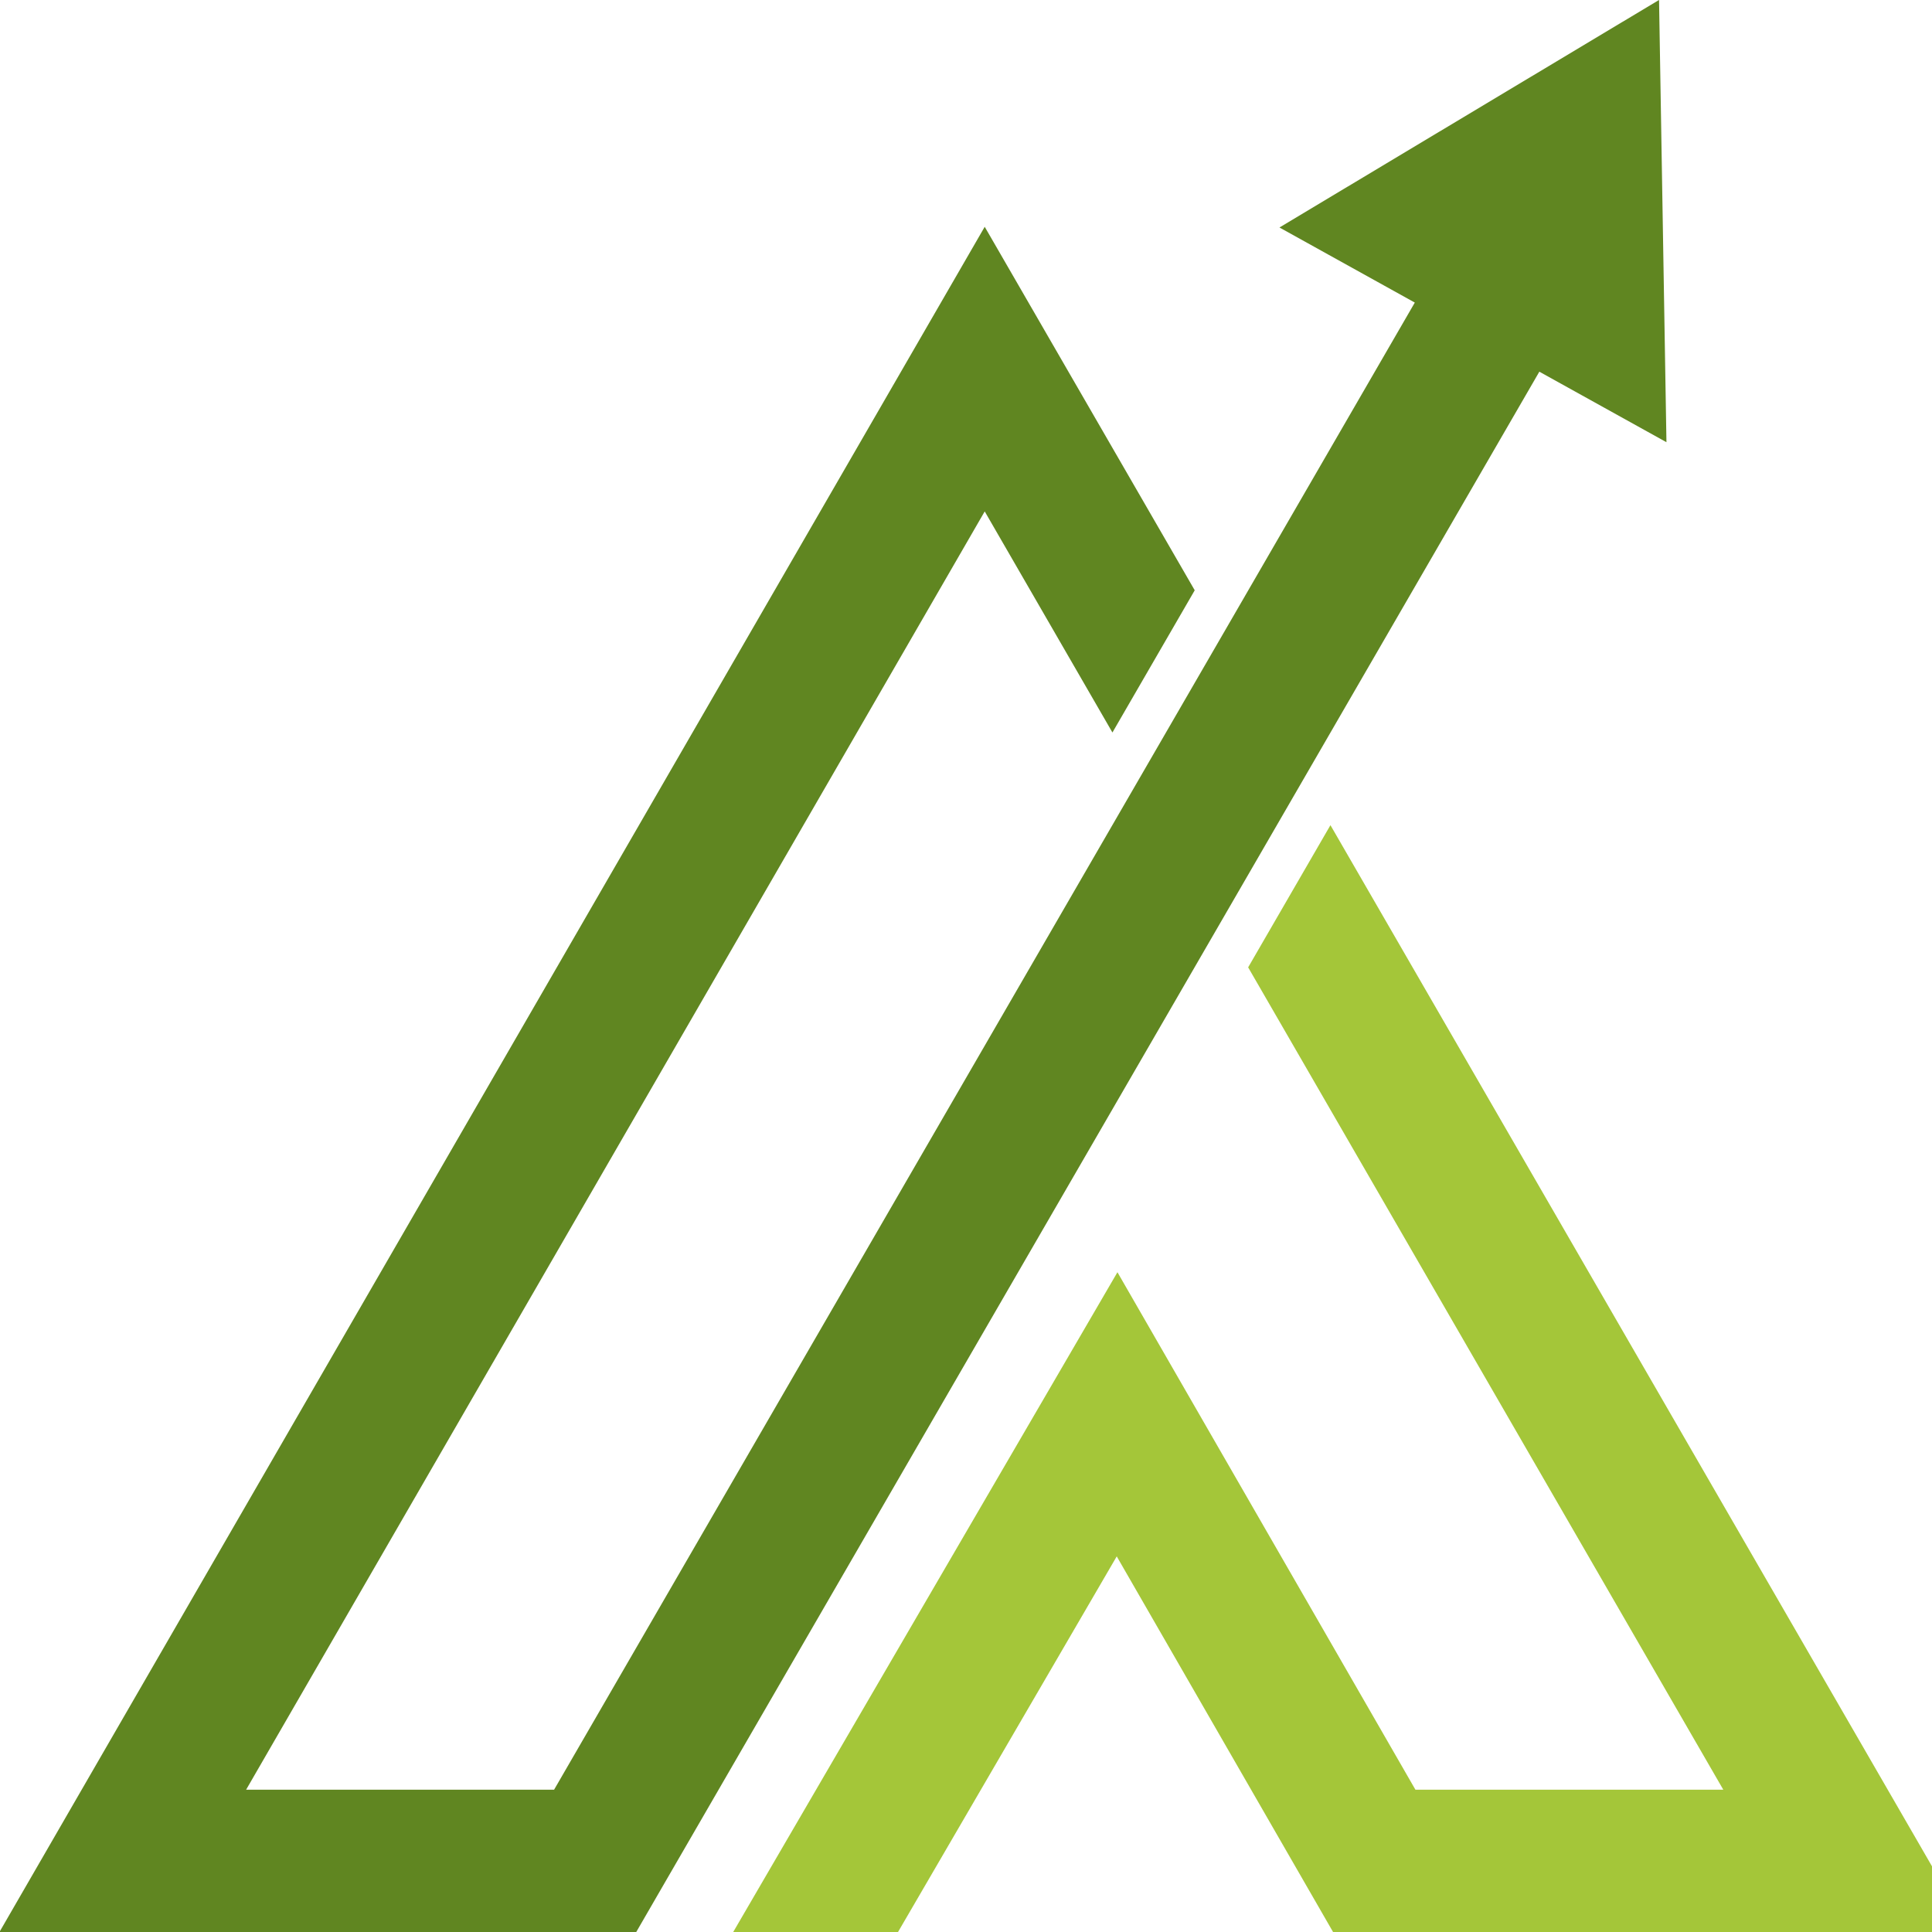
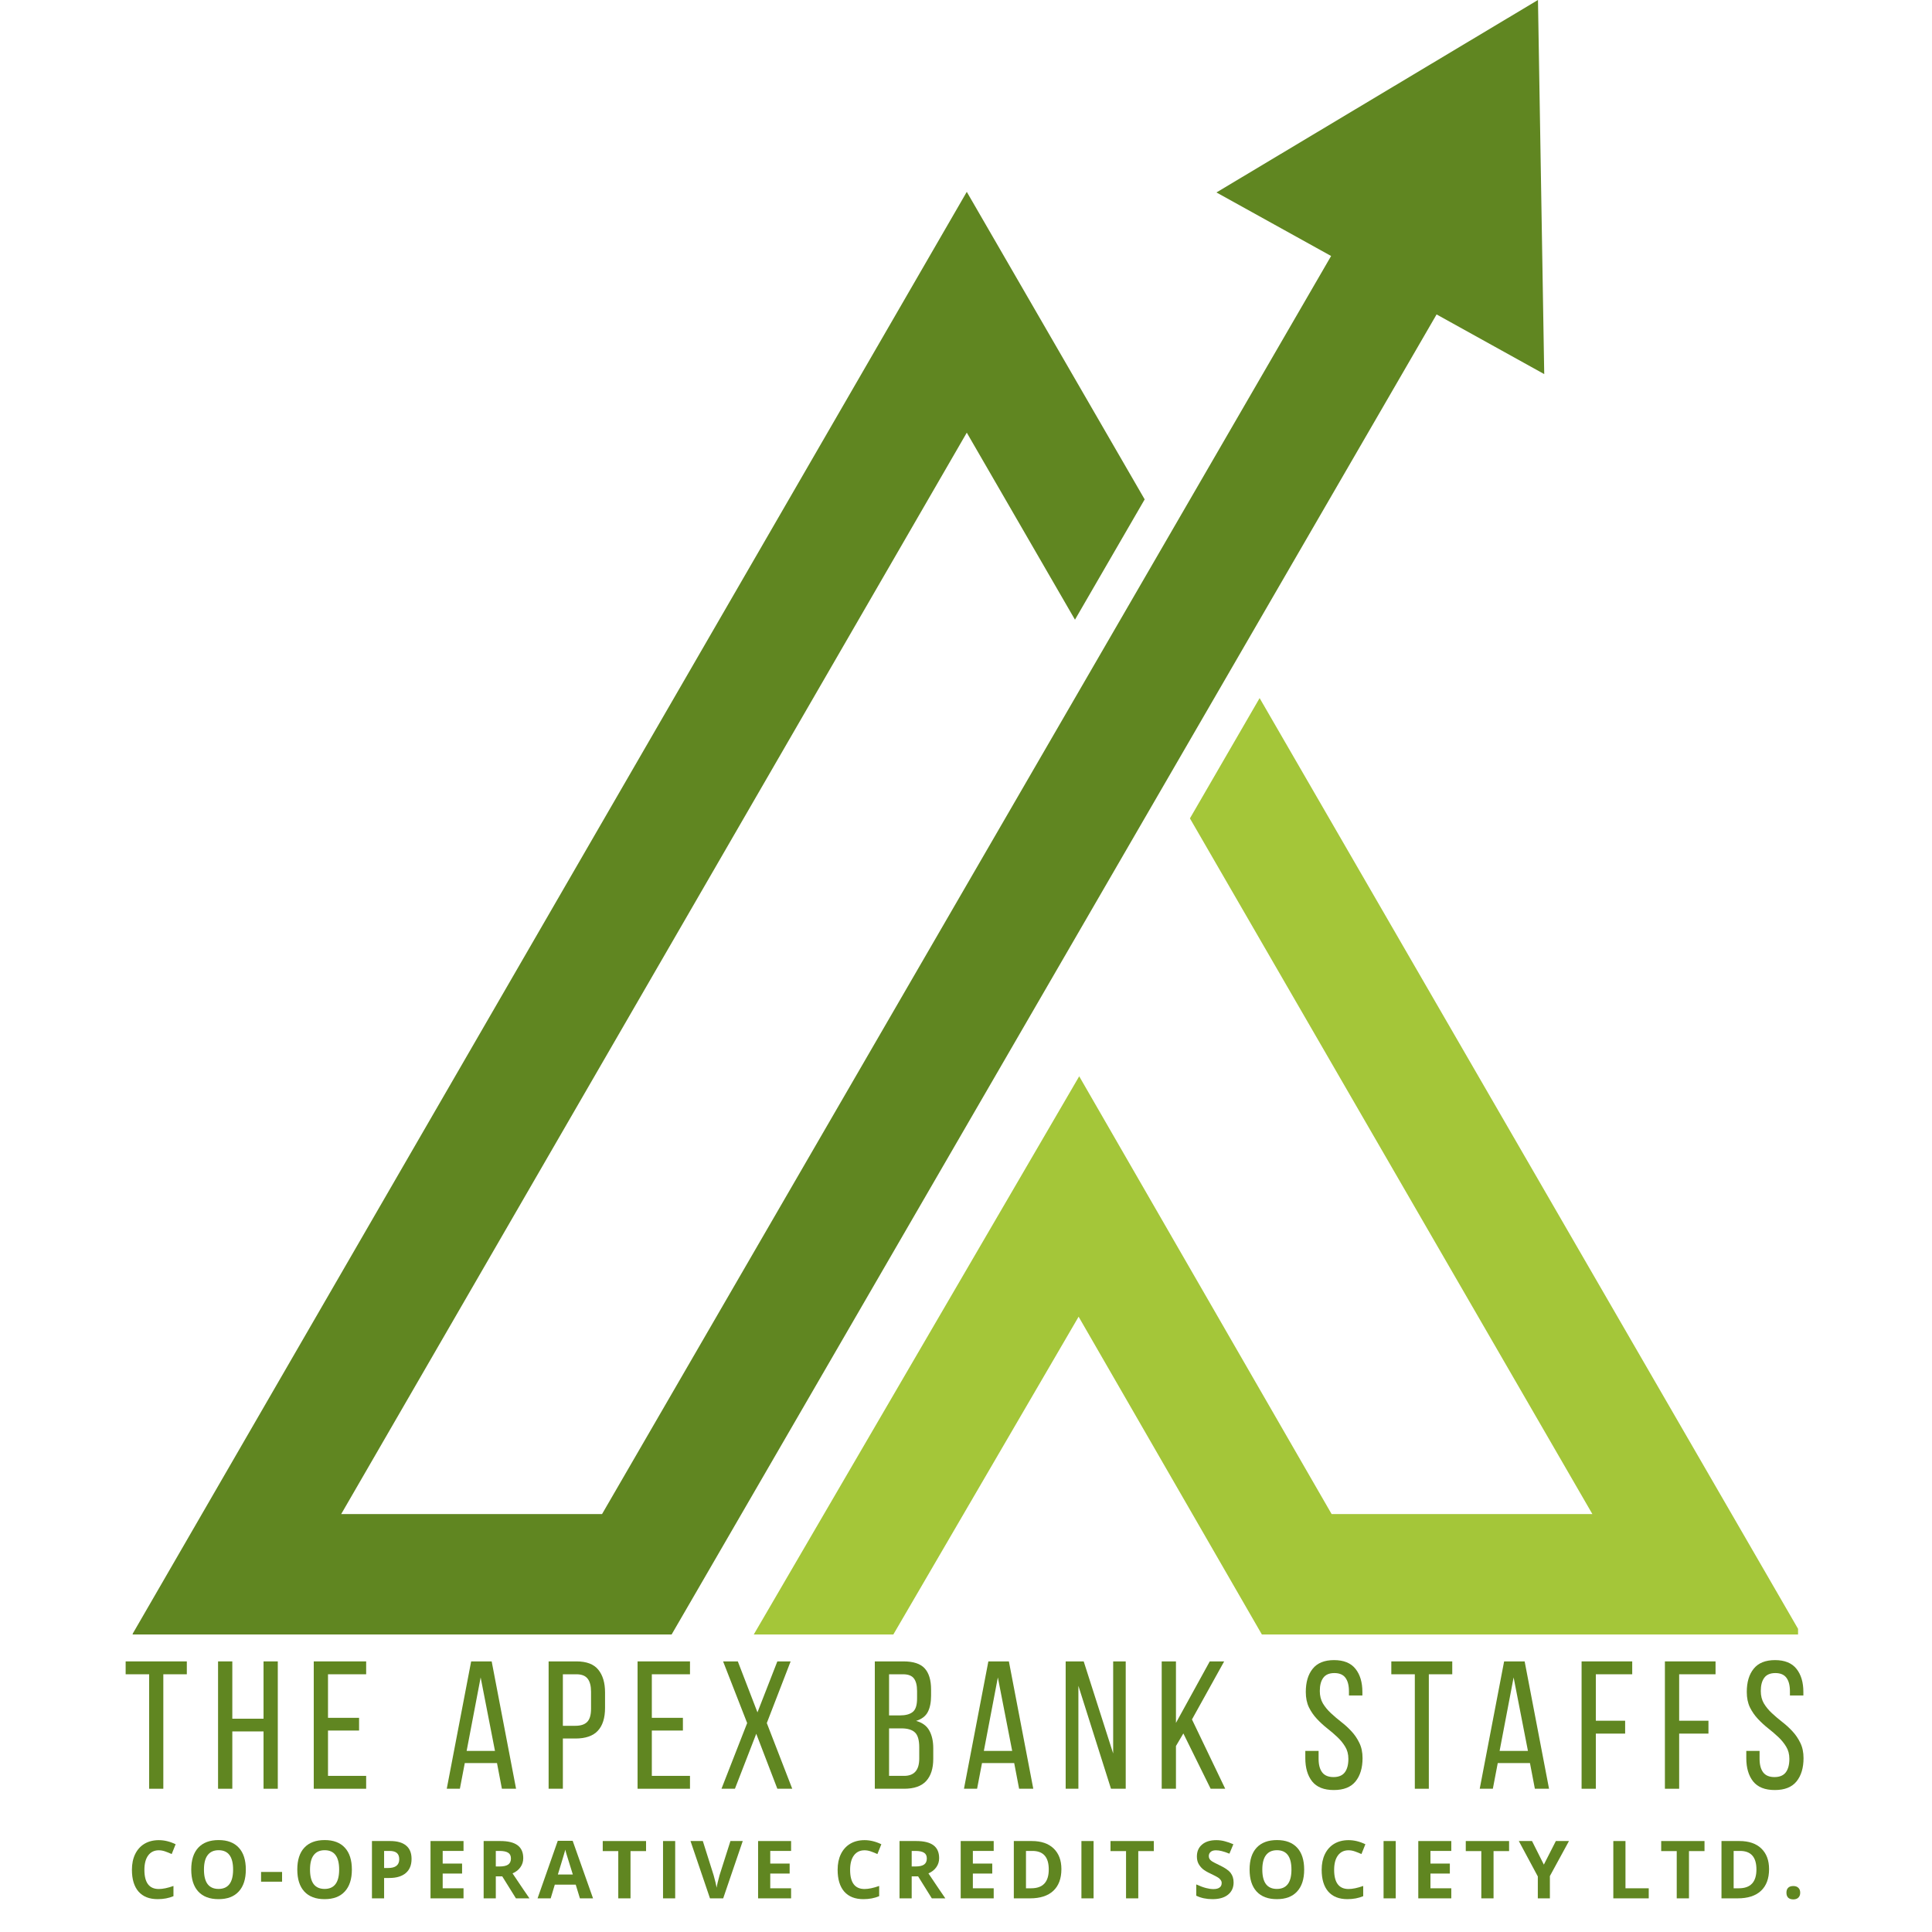
<svg xmlns="http://www.w3.org/2000/svg" width="500" zoomAndPan="magnify" viewBox="0 0 375 375" height="500" preserveAspectRatio="xMidYMid meet" version="1.0">
-   <path fill="#a4c639" d="M 258.238 160.164 L 242.266 187.762 L 334.492 347.383 L 274.734 347.383 L 216.895 246.938 L 142.312 375.008 L 174.301 375.008 L 216.758 302.094 L 258.75 375.008 L 382.371 375.008 L 258.238 160.164 " fill-opacity="1" fill-rule="nonzero" />
-   <path fill="#608621" d="M 323.457 85.832 L 322.02 -0.008 L 248.344 44.156 L 274.613 58.73 L 107.547 347.383 L 47.77 347.383 L 191.133 99.266 L 215.922 142.176 L 231.895 114.574 L 191.133 44.02 L -0.109 375.008 L 123.492 375.008 L 128.695 366.012 L 298.785 72.145 L 323.457 85.832 " fill-opacity="1" fill-rule="nonzero" />
+   <defs>
+     <g />
+     <clipPath id="id1">
+       <path d="M 146 135 L 349.004 135 L 349.004 317.25 L 146 317.25 Z M 146 135 " clip-rule="nonzero" />
+     </clipPath>
+     <clipPath id="id2">
+       <path d="M 25.754 0 L 300 0 L 300 317.25 L 25.754 317.25 Z M 25.754 0 " clip-rule="nonzero" />
+     </clipPath>
+   </defs>
+   <g clip-path="url(#id1)">
+     <path fill="#a4c639" d="M 244.492 135.5 L 230.965 158.848 L 309.082 293.883 L 258.469 293.883 L 209.473 208.91 L 146.305 317.254 L 173.395 317.254 L 209.359 255.57 L 244.93 317.254 L 349.637 317.254 L 244.492 135.5 " fill-opacity="1" fill-rule="nonzero" />
+   </g>
+   <g clip-path="url(#id2)">
+     <path fill="#608621" d="M 299.734 72.613 L 298.52 -0.004 L 236.113 37.355 L 258.367 49.688 L 116.855 293.883 L 66.223 293.883 L 187.652 83.98 L 208.652 120.281 L 222.18 96.93 L 187.652 37.238 L 25.668 317.254 L 130.359 317.254 L 134.77 309.648 L 278.84 61.031 L 299.734 72.613 " fill-opacity="1" fill-rule="nonzero" />
+   </g>
+   <g fill="#608621" fill-opacity="1">
+     <g transform="translate(23.93467, 347.1949)">
+       <g>
+         <path d="M 5.016 0 L 5.016 -22.219 L 0.453 -22.219 L 0.453 -24.719 L 12.328 -24.719 L 12.328 -22.219 L 7.766 -22.219 L 7.766 0 Z M 5.016 0 " />
+       </g>
+     </g>
+   </g>
+   <g fill="#608621" fill-opacity="1">
+     <g transform="translate(40.91944, 347.1949)">
+       <g>
+         <path d="M 4.172 -11.125 L 4.172 0 L 1.406 0 L 1.406 -24.719 L 4.172 -24.719 L 4.172 -13.594 L 10.234 -13.594 L 10.234 -24.719 L 13 -24.719 L 13 0 L 10.234 0 L 10.234 -11.125 Z M 4.172 -11.125 " />
+       </g>
+     </g>
+   </g>
+   <g fill="#608621" fill-opacity="1">
+     <g transform="translate(59.49309, 347.1949)">
+       <g>
+         <path d="M 10.203 -13.766 L 10.203 -11.297 L 4.172 -11.297 L 4.172 -2.5 L 11.578 -2.5 L 11.578 0 L 1.406 0 L 1.406 -24.719 L 11.578 -24.719 L 11.578 -22.219 L 4.172 -22.219 L 4.172 -13.766 Z M 10.203 -13.766 " />
+       </g>
+     </g>
+   </g>
+   <g fill="#608621" fill-opacity="1">
+     <g transform="translate(76.37192, 347.1949)">
+       <g />
+     </g>
+   </g>
+   <g fill="#608621" fill-opacity="1">
+     <g transform="translate(86.01253, 347.1949)">
+       <g>
+         <path d="M 4.203 -4.984 L 3.25 0 L 0.703 0 L 5.438 -24.719 L 9.422 -24.719 L 14.156 0 L 11.406 0 L 10.453 -4.984 Z M 4.562 -7.344 L 10.062 -7.344 L 7.281 -21.609 Z M 4.562 -7.344 " />
+       </g>
+     </g>
+   </g>
+   <g fill="#608621" fill-opacity="1">
+     <g transform="translate(105.0805, 347.1949)">
+       <g>
+         <path d="M 6.812 -24.719 C 8.77 -24.719 10.18 -24.18 11.047 -23.109 C 11.922 -22.035 12.359 -20.562 12.359 -18.688 L 12.359 -15.719 C 12.359 -13.738 11.891 -12.25 10.953 -11.25 C 10.023 -10.25 8.578 -9.75 6.609 -9.75 L 4.172 -9.75 L 4.172 0 L 1.406 0 L 1.406 -24.719 Z M 6.609 -12.219 C 7.641 -12.219 8.398 -12.469 8.891 -12.969 C 9.391 -13.477 9.641 -14.332 9.641 -15.531 L 9.641 -18.828 C 9.641 -19.953 9.422 -20.797 8.984 -21.359 C 8.547 -21.93 7.82 -22.219 6.812 -22.219 L 4.172 -22.219 L 4.172 -12.219 Z M 6.609 -12.219 " />
+       </g>
+     </g>
+   </g>
+   <g fill="#608621" fill-opacity="1">
+     <g transform="translate(122.3477, 347.1949)">
+       <g>
+         <path d="M 10.203 -13.766 L 10.203 -11.297 L 4.172 -11.297 L 4.172 -2.5 L 11.578 -2.5 L 11.578 0 L 1.406 0 L 1.406 -24.719 L 11.578 -24.719 L 11.578 -22.219 L 4.172 -22.219 L 4.172 -13.766 Z M 10.203 -13.766 " />
+       </g>
+     </g>
+   </g>
+   <g fill="#608621" fill-opacity="1">
+     <g transform="translate(139.2266, 347.1949)">
+       <g>
+         <path d="M 7.562 -10.672 L 3.422 0 L 0.812 0 L 5.797 -12.75 L 1.125 -24.719 L 3.984 -24.719 L 7.797 -14.828 L 11.656 -24.719 L 14.234 -24.719 L 9.609 -12.75 L 14.547 0 L 11.656 0 Z M 7.562 -10.672 " />
+       </g>
+     </g>
+   </g>
+   <g fill="#608621" fill-opacity="1">
+     <g transform="translate(158.7535, 347.1949)">
+       <g />
+     </g>
+   </g>
+   <g fill="#608621" fill-opacity="1">
+     <g transform="translate(168.3941, 347.1949)">
+       <g>
+         <path d="M 6.953 -24.719 C 8.891 -24.719 10.27 -24.266 11.094 -23.359 C 11.914 -22.453 12.328 -21.082 12.328 -19.25 L 12.328 -18.078 C 12.328 -16.766 12.113 -15.703 11.688 -14.891 C 11.258 -14.078 10.504 -13.504 9.422 -13.172 C 10.629 -12.836 11.484 -12.211 11.984 -11.297 C 12.492 -10.379 12.75 -9.238 12.75 -7.875 L 12.75 -5.797 C 12.75 -3.93 12.289 -2.5 11.375 -1.5 C 10.457 -0.5 9.031 0 7.094 0 L 1.406 0 L 1.406 -24.719 Z M 6.281 -14.234 C 7.383 -14.234 8.211 -14.457 8.766 -14.906 C 9.328 -15.352 9.609 -16.223 9.609 -17.516 L 9.609 -18.969 C 9.609 -20.07 9.398 -20.891 8.984 -21.422 C 8.578 -21.953 7.879 -22.219 6.891 -22.219 L 4.172 -22.219 L 4.172 -14.234 Z M 7.094 -2.5 C 9.051 -2.5 10.031 -3.617 10.031 -5.859 L 10.031 -8.047 C 10.031 -9.441 9.754 -10.398 9.203 -10.922 C 8.648 -11.453 7.77 -11.719 6.562 -11.719 L 4.172 -11.719 L 4.172 -2.5 Z M 7.094 -2.5 " />
+       </g>
+     </g>
+   </g>
+   <g fill="#608621" fill-opacity="1">
+     <g transform="translate(186.4029, 347.1949)">
+       <g>
+         <path d="M 4.203 -4.984 L 3.25 0 L 0.703 0 L 5.438 -24.719 L 9.422 -24.719 L 14.156 0 L 11.406 0 L 10.453 -4.984 Z M 4.562 -7.344 L 10.062 -7.344 L 7.281 -21.609 Z M 4.562 -7.344 " />
+       </g>
+     </g>
+   </g>
+   <g fill="#608621" fill-opacity="1">
+     <g transform="translate(205.4708, 347.1949)">
+       <g>
+         <path d="M 3.844 0 L 1.375 0 L 1.375 -24.719 L 4.875 -24.719 L 10.594 -6.844 L 10.594 -24.719 L 13.031 -24.719 L 13.031 0 L 10.172 0 L 3.844 -19.984 Z M 3.844 0 " />
+       </g>
+     </g>
+   </g>
+   <g fill="#608621" fill-opacity="1">
+     <g transform="translate(224.0798, 347.1949)">
+       <g>
+         <path d="M 5.609 -10.734 L 4.172 -8.297 L 4.172 0 L 1.406 0 L 1.406 -24.719 L 4.172 -24.719 L 4.172 -12.781 L 10.734 -24.719 L 13.531 -24.719 L 7.281 -13.453 L 13.734 0 L 10.906 0 Z M 5.609 -10.734 " />
+       </g>
+     </g>
+   </g>
+   <g fill="#608621" fill-opacity="1">
+     <g transform="translate(242.6887, 347.1949)">
+       <g />
+     </g>
+   </g>
+   <g fill="#608621" fill-opacity="1">
+     <g transform="translate(252.3294, 347.1949)">
+       <g>
+         <path d="M 6.609 -24.969 C 8.484 -24.969 9.867 -24.406 10.766 -23.281 C 11.66 -22.164 12.109 -20.664 12.109 -18.781 L 12.109 -18.109 L 9.5 -18.109 L 9.5 -18.922 C 9.5 -20.055 9.273 -20.926 8.828 -21.531 C 8.379 -22.145 7.66 -22.453 6.672 -22.453 C 5.68 -22.453 4.961 -22.145 4.516 -21.531 C 4.066 -20.926 3.844 -20.07 3.844 -18.969 C 3.844 -18.039 4.047 -17.234 4.453 -16.547 C 4.867 -15.867 5.383 -15.242 6 -14.672 C 6.613 -14.098 7.281 -13.531 8 -12.969 C 8.719 -12.414 9.379 -11.812 9.984 -11.156 C 10.598 -10.5 11.109 -9.75 11.516 -8.906 C 11.93 -8.07 12.141 -7.082 12.141 -5.938 C 12.141 -4.051 11.688 -2.547 10.781 -1.422 C 9.875 -0.305 8.469 0.25 6.562 0.25 C 4.656 0.25 3.254 -0.305 2.359 -1.422 C 1.473 -2.547 1.031 -4.051 1.031 -5.938 L 1.031 -7.344 L 3.609 -7.344 L 3.609 -5.797 C 3.609 -4.66 3.844 -3.785 4.312 -3.172 C 4.781 -2.566 5.508 -2.266 6.5 -2.266 C 7.488 -2.266 8.219 -2.566 8.688 -3.172 C 9.156 -3.785 9.391 -4.66 9.391 -5.797 C 9.391 -6.711 9.18 -7.504 8.766 -8.172 C 8.359 -8.848 7.848 -9.473 7.234 -10.047 C 6.629 -10.617 5.973 -11.18 5.266 -11.734 C 4.555 -12.297 3.895 -12.906 3.281 -13.562 C 2.664 -14.219 2.148 -14.961 1.734 -15.797 C 1.328 -16.641 1.125 -17.633 1.125 -18.781 C 1.125 -20.688 1.57 -22.191 2.469 -23.297 C 3.363 -24.41 4.742 -24.969 6.609 -24.969 Z M 6.609 -24.969 " />
+       </g>
+     </g>
+   </g>
+   <g fill="#608621" fill-opacity="1">
+     <g transform="translate(269.6319, 347.1949)">
+       <g>
+         <path d="M 4.984 0 L 4.984 -22.219 L 0.422 -22.219 L 0.422 -24.719 L 12.25 -24.719 L 12.25 -22.219 L 7.703 -22.219 L 7.703 0 Z M 4.984 0 " />
+       </g>
+     </g>
+   </g>
+   <g fill="#608621" fill-opacity="1">
+     <g transform="translate(286.5107, 347.1949)">
+       <g>
+         <path d="M 4.203 -4.984 L 3.25 0 L 0.703 0 L 5.438 -24.719 L 9.422 -24.719 L 14.156 0 L 11.406 0 L 10.453 -4.984 Z M 4.562 -7.344 L 10.062 -7.344 L 7.281 -21.609 Z M 4.562 -7.344 " />
+       </g>
+     </g>
+   </g>
+   <g fill="#608621" fill-opacity="1">
+     <g transform="translate(305.5787, 347.1949)">
+       <g>
+         <path d="M 9.859 -13.203 L 9.859 -10.703 L 4.172 -10.703 L 4.172 0 L 1.406 0 L 1.406 -24.719 L 11.234 -24.719 L 11.234 -22.219 L 4.172 -22.219 L 4.172 -13.203 Z M 9.859 -13.203 " />
+       </g>
+     </g>
+   </g>
+   <g fill="#608621" fill-opacity="1">
+     <g transform="translate(321.7514, 347.1949)">
+       <g>
+         <path d="M 9.859 -13.203 L 9.859 -10.703 L 4.172 -10.703 L 4.172 0 L 1.406 0 L 1.406 -24.719 L 11.234 -24.719 L 11.234 -22.219 L 4.172 -22.219 L 4.172 -13.203 Z M 9.859 -13.203 " />
+       </g>
+     </g>
+   </g>
+   <g fill="#608621" fill-opacity="1">
+     <g transform="translate(337.924, 347.1949)">
+       <g>
+         <path d="M 6.609 -24.969 C 8.484 -24.969 9.867 -24.406 10.766 -23.281 C 11.66 -22.164 12.109 -20.664 12.109 -18.781 L 12.109 -18.109 L 9.5 -18.109 L 9.5 -18.922 C 9.5 -20.055 9.273 -20.926 8.828 -21.531 C 8.379 -22.145 7.66 -22.453 6.672 -22.453 C 5.68 -22.453 4.961 -22.145 4.516 -21.531 C 4.066 -20.926 3.844 -20.07 3.844 -18.969 C 3.844 -18.039 4.047 -17.234 4.453 -16.547 C 4.867 -15.867 5.383 -15.242 6 -14.672 C 6.613 -14.098 7.281 -13.531 8 -12.969 C 8.719 -12.414 9.379 -11.812 9.984 -11.156 C 10.598 -10.5 11.109 -9.75 11.516 -8.906 C 11.93 -8.07 12.141 -7.082 12.141 -5.938 C 12.141 -4.051 11.688 -2.547 10.781 -1.422 C 9.875 -0.305 8.469 0.25 6.562 0.25 C 4.656 0.25 3.254 -0.305 2.359 -1.422 C 1.473 -2.547 1.031 -4.051 1.031 -5.938 L 1.031 -7.344 L 3.609 -7.344 L 3.609 -5.797 C 3.609 -4.66 3.844 -3.785 4.312 -3.172 C 4.781 -2.566 5.508 -2.266 6.5 -2.266 C 7.488 -2.266 8.219 -2.566 8.688 -3.172 C 9.156 -3.785 9.391 -4.66 9.391 -5.797 C 9.391 -6.711 9.18 -7.504 8.766 -8.172 C 8.359 -8.848 7.848 -9.473 7.234 -10.047 C 6.629 -10.617 5.973 -11.18 5.266 -11.734 C 4.555 -12.297 3.895 -12.906 3.281 -13.562 C 2.664 -14.219 2.148 -14.961 1.734 -15.797 C 1.328 -16.641 1.125 -17.633 1.125 -18.781 C 1.125 -20.688 1.57 -22.191 2.469 -23.297 C 3.363 -24.41 4.742 -24.969 6.609 -24.969 Z M 6.609 -24.969 " />
+       </g>
+     </g>
+   </g>
+   <g fill="#608621" fill-opacity="1">
+     <g transform="translate(24.69987, 368.4685)">
+       <g>
+         <path d="M 6.125 -9.328 C 5.238 -9.328 4.551 -8.992 4.062 -8.328 C 3.57 -7.66 3.328 -6.727 3.328 -5.531 C 3.328 -3.051 4.258 -1.812 6.125 -1.812 C 6.906 -1.812 7.852 -2.008 8.969 -2.406 L 8.969 -0.422 C 8.051 -0.035 7.031 0.156 5.906 0.156 C 4.289 0.156 3.051 -0.332 2.188 -1.312 C 1.332 -2.301 0.906 -3.711 0.906 -5.547 C 0.906 -6.703 1.113 -7.711 1.531 -8.578 C 1.957 -9.453 2.562 -10.125 3.344 -10.594 C 4.133 -11.062 5.062 -11.297 6.125 -11.297 C 7.207 -11.297 8.297 -11.031 9.391 -10.5 L 8.625 -8.594 C 8.207 -8.789 7.785 -8.961 7.359 -9.109 C 6.941 -9.254 6.531 -9.328 6.125 -9.328 Z M 6.125 -9.328 " />
+       </g>
+     </g>
+   </g>
+   <g fill="#608621" fill-opacity="1">
+     <g transform="translate(36.21442, 368.4685)">
+       <g>
+         <path d="M 11.5 -5.578 C 11.5 -3.734 11.039 -2.316 10.125 -1.328 C 9.219 -0.336 7.91 0.156 6.203 0.156 C 4.492 0.156 3.18 -0.336 2.266 -1.328 C 1.359 -2.316 0.906 -3.738 0.906 -5.594 C 0.906 -7.445 1.363 -8.863 2.281 -9.844 C 3.195 -10.82 4.508 -11.312 6.219 -11.312 C 7.926 -11.312 9.234 -10.816 10.141 -9.828 C 11.047 -8.848 11.5 -7.43 11.5 -5.578 Z M 3.375 -5.578 C 3.375 -4.336 3.609 -3.398 4.078 -2.766 C 4.555 -2.141 5.266 -1.828 6.203 -1.828 C 8.086 -1.828 9.031 -3.078 9.031 -5.578 C 9.031 -8.086 8.094 -9.344 6.219 -9.344 C 5.281 -9.344 4.57 -9.023 4.094 -8.391 C 3.613 -7.766 3.375 -6.828 3.375 -5.578 Z M 3.375 -5.578 " />
+       </g>
+     </g>
+   </g>
+   <g fill="#608621" fill-opacity="1">
+     <g transform="translate(50.20416, 368.4685)">
+       <g>
+         <path d="M 0.469 -3.234 L 0.469 -5.125 L 4.547 -5.125 L 4.547 -3.234 Z M 0.469 -3.234 " />
+       </g>
+     </g>
+   </g>
+   <g fill="#608621" fill-opacity="1">
+     <g transform="translate(56.79874, 368.4685)">
+       <g>
+         <path d="M 11.5 -5.578 C 11.5 -3.734 11.039 -2.316 10.125 -1.328 C 9.219 -0.336 7.91 0.156 6.203 0.156 C 4.492 0.156 3.18 -0.336 2.266 -1.328 C 1.359 -2.316 0.906 -3.738 0.906 -5.594 C 0.906 -7.445 1.363 -8.863 2.281 -9.844 C 3.195 -10.82 4.508 -11.312 6.219 -11.312 C 7.926 -11.312 9.234 -10.816 10.141 -9.828 C 11.047 -8.848 11.5 -7.43 11.5 -5.578 Z M 3.375 -5.578 C 3.375 -4.336 3.609 -3.398 4.078 -2.766 C 4.555 -2.141 5.266 -1.828 6.203 -1.828 C 8.086 -1.828 9.031 -3.078 9.031 -5.578 C 9.031 -8.086 8.094 -9.344 6.219 -9.344 C 5.281 -9.344 4.57 -9.023 4.094 -8.391 C 3.613 -7.766 3.375 -6.828 3.375 -5.578 Z M 3.375 -5.578 " />
+       </g>
+     </g>
+   </g>
+   <g fill="#608621" fill-opacity="1">
+     <g transform="translate(70.78849, 368.4685)">
+       <g>
+         <path d="M 3.766 -5.891 L 4.531 -5.891 C 5.258 -5.891 5.801 -6.031 6.156 -6.312 C 6.52 -6.602 6.703 -7.023 6.703 -7.578 C 6.703 -8.129 6.551 -8.535 6.25 -8.797 C 5.945 -9.066 5.473 -9.203 4.828 -9.203 L 3.766 -9.203 Z M 9.094 -7.656 C 9.094 -6.457 8.719 -5.539 7.969 -4.906 C 7.219 -4.27 6.156 -3.953 4.781 -3.953 L 3.766 -3.953 L 3.766 0 L 1.406 0 L 1.406 -11.125 L 4.953 -11.125 C 6.305 -11.125 7.332 -10.832 8.031 -10.25 C 8.738 -9.676 9.094 -8.812 9.094 -7.656 Z M 9.094 -7.656 " />
+       </g>
+     </g>
+   </g>
+   <g fill="#608621" fill-opacity="1">
+     <g transform="translate(82.15832, 368.4685)">
+       <g>
+         <path d="M 7.812 0 L 1.406 0 L 1.406 -11.125 L 7.812 -11.125 L 7.812 -9.203 L 3.766 -9.203 L 3.766 -6.75 L 7.531 -6.75 L 7.531 -4.812 L 3.766 -4.812 L 3.766 -1.953 L 7.812 -1.953 Z M 7.812 0 " />
+       </g>
+     </g>
+   </g>
+   <g fill="#608621" fill-opacity="1">
+     <g transform="translate(92.46953, 368.4685)">
+       <g>
+         <path d="M 3.766 -6.188 L 4.516 -6.188 C 5.266 -6.188 5.816 -6.312 6.172 -6.562 C 6.523 -6.812 6.703 -7.203 6.703 -7.734 C 6.703 -8.266 6.52 -8.641 6.156 -8.859 C 5.801 -9.086 5.242 -9.203 4.484 -9.203 L 3.766 -9.203 Z M 3.766 -4.266 L 3.766 0 L 1.406 0 L 1.406 -11.125 L 4.641 -11.125 C 6.148 -11.125 7.27 -10.848 8 -10.297 C 8.727 -9.754 9.094 -8.922 9.094 -7.797 C 9.094 -7.141 8.91 -6.555 8.547 -6.047 C 8.191 -5.535 7.68 -5.133 7.016 -4.844 C 8.691 -2.344 9.785 -0.727 10.297 0 L 7.672 0 L 5.016 -4.266 Z M 3.766 -4.266 " />
+       </g>
+     </g>
+   </g>
+   <g fill="#608621" fill-opacity="1">
+     <g transform="translate(104.342, 368.4685)">
+       <g>
+         <path d="M 8.219 0 L 7.406 -2.656 L 3.344 -2.656 L 2.547 0 L 0 0 L 3.922 -11.172 L 6.812 -11.172 L 10.766 0 Z M 6.844 -4.625 C 6.094 -7.031 5.672 -8.391 5.578 -8.703 C 5.484 -9.016 5.422 -9.266 5.391 -9.453 C 5.211 -8.797 4.727 -7.188 3.938 -4.625 Z M 6.844 -4.625 " />
+       </g>
+     </g>
+   </g>
+   <g fill="#608621" fill-opacity="1">
+     <g transform="translate(116.6791, 368.4685)">
+       <g>
+         <path d="M 5.703 0 L 3.328 0 L 3.328 -9.172 L 0.312 -9.172 L 0.312 -11.125 L 8.719 -11.125 L 8.719 -9.172 L 5.703 -9.172 Z M 5.703 0 " />
+       </g>
+     </g>
+   </g>
+   <g fill="#608621" fill-opacity="1">
+     <g transform="translate(127.2873, 368.4685)">
+       <g>
+         <path d="M 1.406 0 L 1.406 -11.125 L 3.766 -11.125 L 3.766 0 Z M 1.406 0 " />
+       </g>
+     </g>
+   </g>
+   <g fill="#608621" fill-opacity="1">
+     <g transform="translate(134.0266, 368.4685)">
+       <g>
+         <path d="M 7.75 -11.125 L 10.141 -11.125 L 6.344 0 L 3.781 0 L 0 -11.125 L 2.391 -11.125 L 4.484 -4.5 C 4.598 -4.113 4.719 -3.66 4.844 -3.141 C 4.969 -2.617 5.047 -2.258 5.078 -2.062 C 5.129 -2.52 5.316 -3.332 5.641 -4.5 Z M 7.75 -11.125 " />
+       </g>
+     </g>
+   </g>
+   <g fill="#608621" fill-opacity="1">
+     <g transform="translate(145.7391, 368.4685)">
+       <g>
+         <path d="M 7.812 0 L 1.406 0 L 1.406 -11.125 L 7.812 -11.125 L 7.812 -9.203 L 3.766 -9.203 L 3.766 -6.75 L 7.531 -6.75 L 7.531 -4.812 L 3.766 -4.812 L 3.766 -1.953 L 7.812 -1.953 Z M 7.812 0 " />
+       </g>
+     </g>
+   </g>
+   <g fill="#608621" fill-opacity="1">
+     <g transform="translate(156.0504, 368.4685)">
+       <g />
+     </g>
+   </g>
+   <g fill="#608621" fill-opacity="1">
+     <g transform="translate(161.6777, 368.4685)">
+       <g>
+         <path d="M 6.125 -9.328 C 5.238 -9.328 4.551 -8.992 4.062 -8.328 C 3.57 -7.66 3.328 -6.727 3.328 -5.531 C 3.328 -3.051 4.258 -1.812 6.125 -1.812 C 6.906 -1.812 7.852 -2.008 8.969 -2.406 L 8.969 -0.422 C 8.051 -0.035 7.031 0.156 5.906 0.156 C 4.289 0.156 3.051 -0.332 2.188 -1.312 C 1.332 -2.301 0.906 -3.711 0.906 -5.547 C 0.906 -6.703 1.113 -7.711 1.531 -8.578 C 1.957 -9.453 2.562 -10.125 3.344 -10.594 C 4.133 -11.062 5.062 -11.297 6.125 -11.297 C 7.207 -11.297 8.297 -11.031 9.391 -10.5 L 8.625 -8.594 C 8.207 -8.789 7.785 -8.961 7.359 -9.109 C 6.941 -9.254 6.531 -9.328 6.125 -9.328 Z M 6.125 -9.328 " />
+       </g>
+     </g>
+   </g>
+   <g fill="#608621" fill-opacity="1">
+     <g transform="translate(173.1922, 368.4685)">
+       <g>
+         <path d="M 3.766 -6.188 L 4.516 -6.188 C 5.266 -6.188 5.816 -6.312 6.172 -6.562 C 6.523 -6.812 6.703 -7.203 6.703 -7.734 C 6.703 -8.266 6.52 -8.641 6.156 -8.859 C 5.801 -9.086 5.242 -9.203 4.484 -9.203 L 3.766 -9.203 Z M 3.766 -4.266 L 3.766 0 L 1.406 0 L 1.406 -11.125 L 4.641 -11.125 C 6.148 -11.125 7.27 -10.848 8 -10.297 C 8.727 -9.754 9.094 -8.922 9.094 -7.797 C 9.094 -7.141 8.91 -6.555 8.547 -6.047 C 8.191 -5.535 7.68 -5.133 7.016 -4.844 C 8.691 -2.344 9.785 -0.727 10.297 0 L 7.672 0 L 5.016 -4.266 Z M 3.766 -4.266 " />
+       </g>
+     </g>
+   </g>
+   <g fill="#608621" fill-opacity="1">
+     <g transform="translate(185.0647, 368.4685)">
+       <g>
+         <path d="M 7.812 0 L 1.406 0 L 1.406 -11.125 L 7.812 -11.125 L 7.812 -9.203 L 3.766 -9.203 L 3.766 -6.75 L 7.531 -6.75 L 7.531 -4.812 L 3.766 -4.812 L 3.766 -1.953 L 7.812 -1.953 Z M 7.812 0 " />
+       </g>
+     </g>
+   </g>
+   <g fill="#608621" fill-opacity="1">
+     <g transform="translate(195.3759, 368.4685)">
+       <g>
+         <path d="M 10.641 -5.672 C 10.641 -3.836 10.113 -2.43 9.062 -1.453 C 8.02 -0.484 6.516 0 4.547 0 L 1.406 0 L 1.406 -11.125 L 4.891 -11.125 C 6.711 -11.125 8.125 -10.645 9.125 -9.688 C 10.133 -8.727 10.641 -7.391 10.641 -5.672 Z M 8.188 -5.609 C 8.188 -8.004 7.129 -9.203 5.016 -9.203 L 3.766 -9.203 L 3.766 -1.953 L 4.781 -1.953 C 7.051 -1.953 8.188 -3.172 8.188 -5.609 Z M 8.188 -5.609 " />
+       </g>
+     </g>
+   </g>
+   <g fill="#608621" fill-opacity="1">
+     <g transform="translate(208.4974, 368.4685)">
+       <g>
+         <path d="M 1.406 0 L 1.406 -11.125 L 3.766 -11.125 L 3.766 0 Z M 1.406 0 " />
+       </g>
+     </g>
+   </g>
+   <g fill="#608621" fill-opacity="1">
+     <g transform="translate(215.2367, 368.4685)">
+       <g>
+         <path d="M 5.703 0 L 3.328 0 L 3.328 -9.172 L 0.312 -9.172 L 0.312 -11.125 L 8.719 -11.125 L 8.719 -9.172 L 5.703 -9.172 Z M 5.703 0 " />
+       </g>
+     </g>
+   </g>
+   <g fill="#608621" fill-opacity="1">
+     <g transform="translate(225.8449, 368.4685)">
+       <g />
+     </g>
+   </g>
+   <g fill="#608621" fill-opacity="1">
+     <g transform="translate(231.4723, 368.4685)">
+       <g>
+         <path d="M 7.969 -3.094 C 7.969 -2.082 7.602 -1.285 6.875 -0.703 C 6.156 -0.129 5.156 0.156 3.875 0.156 C 2.688 0.156 1.633 -0.066 0.719 -0.516 L 0.719 -2.703 C 1.469 -2.367 2.102 -2.133 2.625 -2 C 3.145 -1.863 3.617 -1.797 4.047 -1.797 C 4.566 -1.797 4.961 -1.895 5.234 -2.094 C 5.516 -2.289 5.656 -2.586 5.656 -2.984 C 5.656 -3.191 5.594 -3.379 5.469 -3.547 C 5.352 -3.723 5.176 -3.891 4.938 -4.047 C 4.695 -4.203 4.219 -4.453 3.5 -4.797 C 2.812 -5.117 2.297 -5.426 1.953 -5.719 C 1.617 -6.02 1.348 -6.363 1.141 -6.75 C 0.941 -7.145 0.844 -7.602 0.844 -8.125 C 0.844 -9.102 1.176 -9.875 1.844 -10.438 C 2.508 -11.008 3.43 -11.297 4.609 -11.297 C 5.191 -11.297 5.742 -11.223 6.266 -11.078 C 6.797 -10.941 7.348 -10.75 7.922 -10.5 L 7.156 -8.672 C 6.562 -8.91 6.066 -9.078 5.672 -9.172 C 5.285 -9.273 4.906 -9.328 4.531 -9.328 C 4.094 -9.328 3.754 -9.223 3.516 -9.016 C 3.273 -8.805 3.156 -8.535 3.156 -8.203 C 3.156 -7.992 3.203 -7.812 3.297 -7.656 C 3.391 -7.5 3.539 -7.348 3.75 -7.203 C 3.969 -7.055 4.469 -6.797 5.25 -6.422 C 6.289 -5.93 7.004 -5.438 7.391 -4.938 C 7.773 -4.438 7.969 -3.82 7.969 -3.094 Z M 7.969 -3.094 " />
+       </g>
+     </g>
+   </g>
+   <g fill="#608621" fill-opacity="1">
+     <g transform="translate(241.6388, 368.4685)">
+       <g>
+         <path d="M 11.5 -5.578 C 11.5 -3.734 11.039 -2.316 10.125 -1.328 C 9.219 -0.336 7.91 0.156 6.203 0.156 C 4.492 0.156 3.18 -0.336 2.266 -1.328 C 1.359 -2.316 0.906 -3.738 0.906 -5.594 C 0.906 -7.445 1.363 -8.863 2.281 -9.844 C 3.195 -10.82 4.508 -11.312 6.219 -11.312 C 7.926 -11.312 9.234 -10.816 10.141 -9.828 C 11.047 -8.848 11.5 -7.43 11.5 -5.578 Z M 3.375 -5.578 C 3.375 -4.336 3.609 -3.398 4.078 -2.766 C 4.555 -2.141 5.266 -1.828 6.203 -1.828 C 8.086 -1.828 9.031 -3.078 9.031 -5.578 C 9.031 -8.086 8.094 -9.344 6.219 -9.344 C 5.281 -9.344 4.57 -9.023 4.094 -8.391 C 3.613 -7.766 3.375 -6.828 3.375 -5.578 Z M 3.375 -5.578 " />
+       </g>
+     </g>
+   </g>
+   <g fill="#608621" fill-opacity="1">
+     <g transform="translate(255.6285, 368.4685)">
+       <g>
+         <path d="M 6.125 -9.328 C 5.238 -9.328 4.551 -8.992 4.062 -8.328 C 3.57 -7.66 3.328 -6.727 3.328 -5.531 C 3.328 -3.051 4.258 -1.812 6.125 -1.812 C 6.906 -1.812 7.852 -2.008 8.969 -2.406 L 8.969 -0.422 C 8.051 -0.035 7.031 0.156 5.906 0.156 C 4.289 0.156 3.051 -0.332 2.188 -1.312 C 1.332 -2.301 0.906 -3.711 0.906 -5.547 C 0.906 -6.703 1.113 -7.711 1.531 -8.578 C 1.957 -9.453 2.562 -10.125 3.344 -10.594 C 4.133 -11.062 5.062 -11.297 6.125 -11.297 C 7.207 -11.297 8.297 -11.031 9.391 -10.5 L 8.625 -8.594 C 8.207 -8.789 7.785 -8.961 7.359 -9.109 C 6.941 -9.254 6.531 -9.328 6.125 -9.328 Z M 6.125 -9.328 " />
+       </g>
+     </g>
+   </g>
+   <g fill="#608621" fill-opacity="1">
+     <g transform="translate(267.1431, 368.4685)">
+       <g>
+         <path d="M 1.406 0 L 1.406 -11.125 L 3.766 -11.125 L 3.766 0 Z M 1.406 0 " />
+       </g>
+     </g>
+   </g>
+   <g fill="#608621" fill-opacity="1">
+     <g transform="translate(273.8824, 368.4685)">
+       <g>
+         <path d="M 7.812 0 L 1.406 0 L 1.406 -11.125 L 7.812 -11.125 L 7.812 -9.203 L 3.766 -9.203 L 3.766 -6.75 L 7.531 -6.75 L 7.531 -4.812 L 3.766 -4.812 L 3.766 -1.953 L 7.812 -1.953 Z M 7.812 0 " />
+       </g>
+     </g>
+   </g>
+   <g fill="#608621" fill-opacity="1">
+     <g transform="translate(284.1936, 368.4685)">
+       <g>
+         <path d="M 5.703 0 L 3.328 0 L 3.328 -9.172 L 0.312 -9.172 L 0.312 -11.125 L 8.719 -11.125 L 8.719 -9.172 L 5.703 -9.172 Z M 5.703 0 " />
+       </g>
+     </g>
+   </g>
+   <g fill="#608621" fill-opacity="1">
+     <g transform="translate(294.8018, 368.4685)">
+       <g>
+         <path d="M 4.859 -6.547 L 7.188 -11.125 L 9.734 -11.125 L 6.031 -4.328 L 6.031 0 L 3.688 0 L 3.688 -4.25 L 0 -11.125 L 2.562 -11.125 Z M 4.859 -6.547 " />
+       </g>
+     </g>
+   </g>
+   <g fill="#608621" fill-opacity="1">
+     <g transform="translate(306.1107, 368.4685)">
+       <g />
+     </g>
+   </g>
+   <g fill="#608621" fill-opacity="1">
+     <g transform="translate(311.738, 368.4685)">
+       <g>
+         <path d="M 1.406 0 L 1.406 -11.125 L 3.766 -11.125 L 3.766 -1.953 L 8.281 -1.953 L 8.281 0 Z M 1.406 0 " />
+       </g>
+     </g>
+   </g>
+   <g fill="#608621" fill-opacity="1">
+     <g transform="translate(322.1254, 368.4685)">
+       <g>
+         <path d="M 5.703 0 L 3.328 0 L 3.328 -9.172 L 0.312 -9.172 L 0.312 -11.125 L 8.719 -11.125 L 8.719 -9.172 L 5.703 -9.172 Z M 5.703 0 " />
+       </g>
+     </g>
+   </g>
+   <g fill="#608621" fill-opacity="1">
+     <g transform="translate(332.7337, 368.4685)">
+       <g>
+         <path d="M 10.641 -5.672 C 10.641 -3.836 10.113 -2.43 9.062 -1.453 C 8.02 -0.484 6.516 0 4.547 0 L 1.406 0 L 1.406 -11.125 L 4.891 -11.125 C 6.711 -11.125 8.125 -10.645 9.125 -9.688 C 10.133 -8.727 10.641 -7.391 10.641 -5.672 Z M 8.188 -5.609 C 8.188 -8.004 7.129 -9.203 5.016 -9.203 L 3.766 -9.203 L 3.766 -1.953 L 4.781 -1.953 C 7.051 -1.953 8.188 -3.172 8.188 -5.609 Z M 8.188 -5.609 " />
+       </g>
+     </g>
+   </g>
+   <g fill="#608621" fill-opacity="1">
+     <g transform="translate(345.8552, 368.4685)">
+       <g>
+         <path d="M 0.891 -1.094 C 0.891 -1.52 1.004 -1.844 1.234 -2.062 C 1.461 -2.281 1.797 -2.391 2.234 -2.391 C 2.648 -2.391 2.973 -2.273 3.203 -2.047 C 3.441 -1.828 3.562 -1.508 3.562 -1.094 C 3.562 -0.688 3.441 -0.367 3.203 -0.141 C 2.973 0.086 2.648 0.203 2.234 0.203 C 1.805 0.203 1.473 0.094 1.234 -0.125 C 1.004 -0.352 0.891 -0.676 0.891 -1.094 Z M 0.891 -1.094 " />
+       </g>
+     </g>
+   </g>
</svg>
